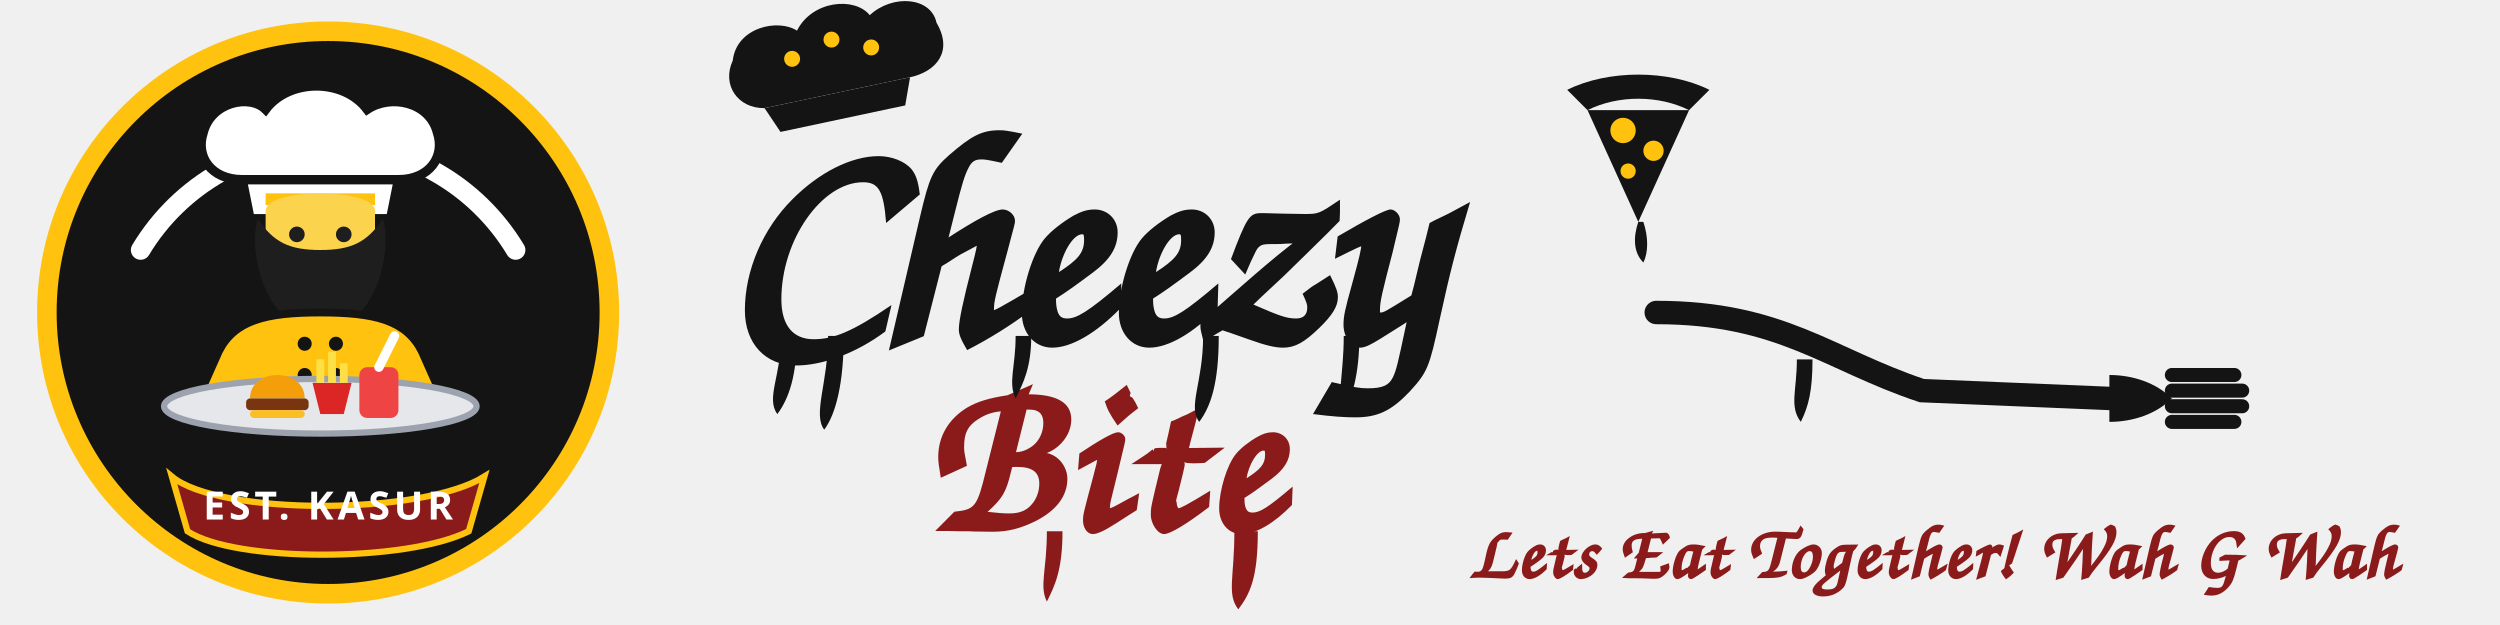
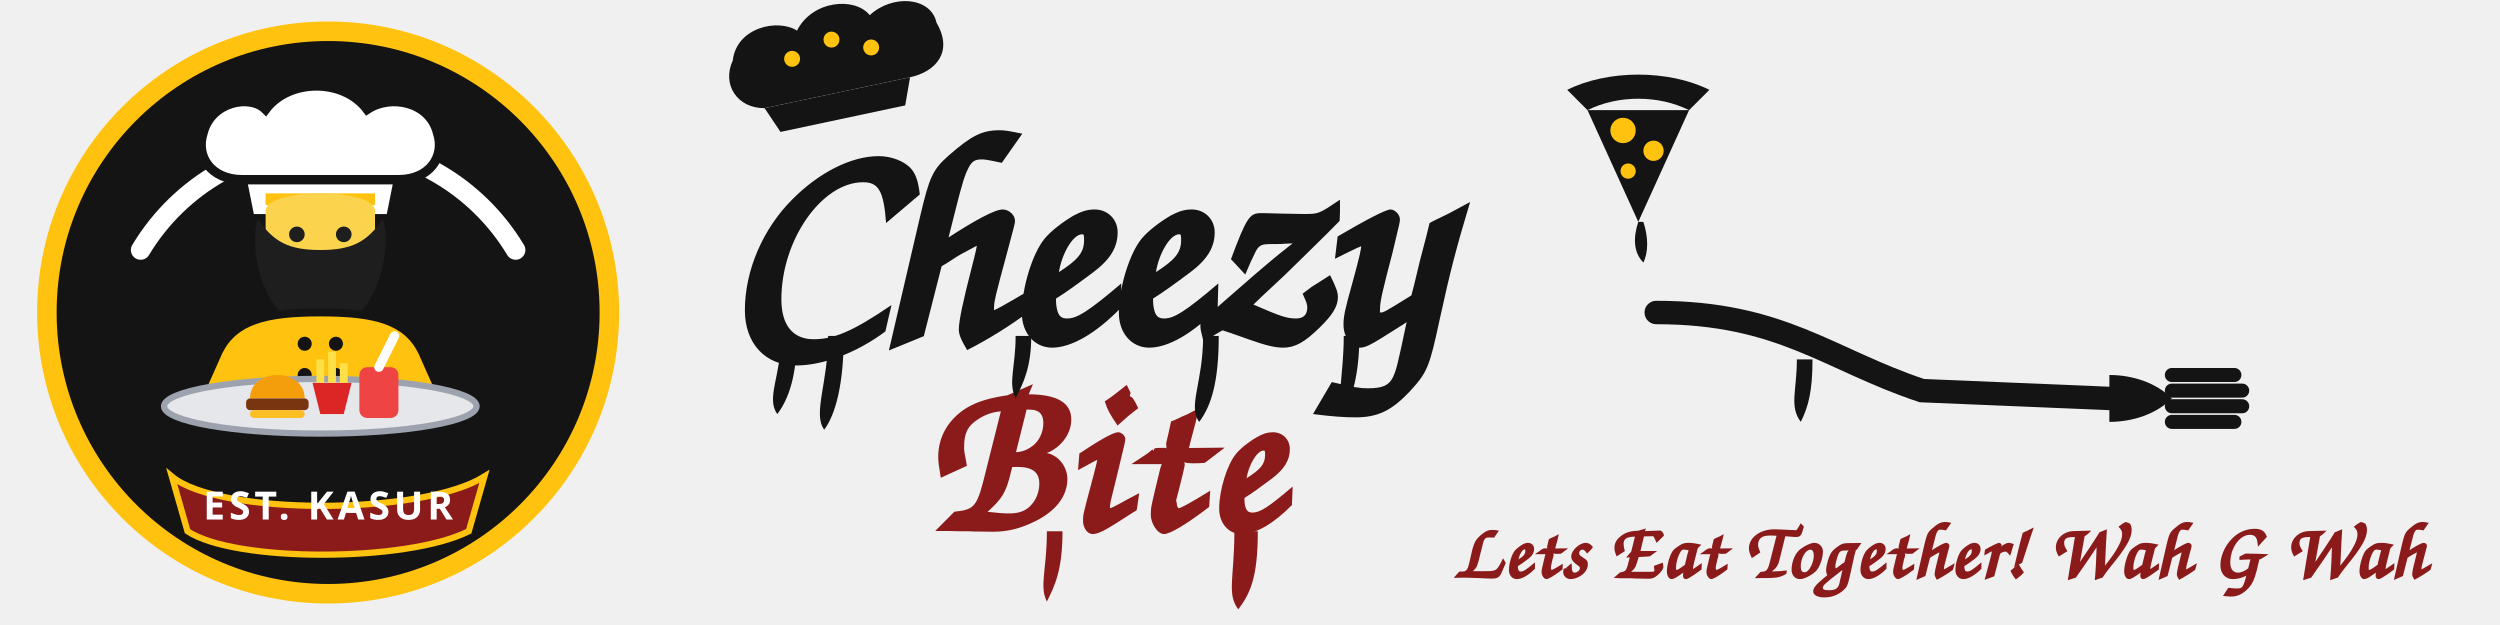
<svg xmlns="http://www.w3.org/2000/svg" viewBox="0 0 320 80" fill="none" width="100%" height="100%">
  <defs>
    <filter id="logoGlow" x="-20%" y="-20%" width="140%" height="140%">
-       <feDropShadow dx="1" dy="2" stdDeviation="1.5" flood-color="#000" flood-opacity="0.35" />
+       <feDropShadow dx="1" dy="1.5" stdDeviation="1" flood-color="#000" flood-opacity="0.25" />
    </filter>
-     <linearGradient id="yellowBg" x1="0%" y1="0%" x2="100%" y2="100%">
-       <stop offset="0%" stop-color="#FFC20E" />
-       <stop offset="100%" stop-color="#E5A700" />
-     </linearGradient>
  </defs>
  <g transform="translate(6, 4)">
    <circle cx="36" cy="36" r="36" fill="#141414" stroke="#FFC20E" stroke-width="2.5" />
    <path d="M12 28 A 28 28 0 0 1 60 28" stroke="#FFFFFF" stroke-width="2.5" stroke-linecap="round" fill="none" />
    <path d="M25 19 C21 19 19 16 20 13 C21 9 26 8 28 10 C31 6 38 6 41 10 C44 8 49 9 50 13 C51 16 49 19 45 19 Z" fill="#FFFFFF" stroke="#141414" stroke-width="1.2" />
    <path d="M25 19 L45 19 L44 24 L26 24 Z" fill="#FFFFFF" stroke="#141414" stroke-width="1.2" />
    <line x1="28" y1="21.5" x2="42" y2="21.5" stroke="#FFC20E" stroke-width="1.5" />
    <path d="M28 23 C28 20 42 20 42 23 L42 29 C42 34 38 37 35 37 C32 37 28 34 28 29 Z" fill="#FCD34D" />
    <path d="M27 24 C26 27 27 34 31 37 C33 38.5 37 38.5 39 37 C43 34 44 27 43 24 C41 27 39 28 35 28 C31 28 29 27 27 24 Z" fill="#1E1E1E" />
    <path d="M30 30 C32 29 35 31 35 31 C35 31 38 29 40 30 C41 31 40 33 38 32.5 C36 32 35 33 35 33 C35 33 34 32 32 32.5 C30 33 29 31 30 30 Z" fill="#1E1E1E" />
    <circle cx="32" cy="26" r="1" fill="#1E1E1E" />
    <circle cx="38" cy="26" r="1" fill="#1E1E1E" />
    <path d="M22 41 C24 37 28 36 35 36 C42 36 46 37 48 41 L52 50 L18 50 Z" fill="#FFC20E" stroke="#141414" stroke-width="1" />
    <circle cx="33" cy="40" r="0.9" fill="#141414" />
    <circle cx="37" cy="40" r="0.9" fill="#141414" />
    <circle cx="33" cy="44" r="0.9" fill="#141414" />
    <circle cx="37" cy="44" r="0.9" fill="#141414" />
    <ellipse cx="35" cy="48" rx="20" ry="3.5" fill="#E5E7EB" stroke="#9CA3AF" stroke-width="0.8" />
    <path d="M26 47 C26 43 33 43 33 47 Z" fill="#F59E0B" />
    <rect x="25.5" y="47" width="8" height="1.5" rx="0.5" fill="#78350F" />
    <rect x="26" y="48.5" width="7" height="1" rx="0.5" fill="#FBBF24" />
    <rect x="40" y="43" width="5" height="6.5" rx="1" fill="#EF4444" />
    <line x1="42.5" y1="43" x2="44.5" y2="39" stroke="#FFFFFF" stroke-width="1.2" stroke-linecap="round" />
    <path d="M34 45 L39 45 L38 49 L35 49 Z" fill="#DC2626" />
    <line x1="35" y1="45" x2="35" y2="42" stroke="#FDE047" stroke-width="1" />
    <line x1="36.5" y1="45" x2="36.5" y2="41" stroke="#FDE047" stroke-width="1" />
    <line x1="38" y1="45" x2="38" y2="42.5" stroke="#FDE047" stroke-width="1" />
    <path d="M16 57 C22 62 48 62 56 57 L54 64 C46 68 24 68 18 64 Z" fill="#8B1A1A" stroke="#FFC20E" stroke-width="0.8" />
    <text x="36" y="62.5" font-family="'Plus Jakarta Sans', sans-serif" font-weight="900" font-size="5" fill="#FFFFFF" text-anchor="middle" letter-spacing="0.5">EST. KASUR</text>
  </g>
  <g transform="translate(86, 0)">
    <g transform="translate(4, 3) rotate(-12) scale(0.68)">
      <path d="M8 18 C3 17 1 12 4 8 C6 2 14 2 17 5 C21 0 29 1 31 5 C36 2 43 4 43 9 C45 15 41 18 36 18 Z" fill="#141414" />
      <path d="M8 18 L36 18 L34 23 L10 23 Z" fill="#141414" />
      <circle cx="15" cy="10" r="1.5" fill="#FFC20E" />
      <circle cx="23" cy="8" r="1.5" fill="#FFC20E" />
      <circle cx="30" cy="11" r="1.5" fill="#FFC20E" />
    </g>
    <g transform="translate(112, 5) scale(0.65)">
      <path d="M4 10 C12 6 24 6 32 10 L28 14 C22 11 14 11 8 14 Z" fill="#141414" />
      <path d="M8 14 L28 14 L18 36 Z" fill="#141414" />
      <circle cx="15" cy="18" r="2.5" fill="#FFC20E" />
      <circle cx="21" cy="22" r="2" fill="#FFC20E" />
      <circle cx="16" cy="26" r="1.5" fill="#FFC20E" />
      <path d="M18 36 C17 39 17 42 19 44 C20 42 20 39 19 36 Z" fill="#141414" />
    </g>
    <text x="6" y="44" font-family="'Lilita One', 'Impact', cursive" font-size="38" font-weight="900" fill="#141414" letter-spacing="-0.5">
      Cheezy
    </text>
    <text x="32" y="68" font-family="'Lilita One', 'Impact', cursive" font-size="28" font-weight="900" fill="#8B1A1A" letter-spacing="1">
      Bite
    </text>
    <path d="M14 43 C14 48 12 51 13.5 53 C15 51 16 48 16 43 Z" fill="#141414" />
    <path d="M20 43 C20 49 18 53 19.5 55 C21 53 22 49 22 43 Z" fill="#141414" />
    <path d="M44 43 C44 47 43 49 44 51 C45 49 46 47 46 43 Z" fill="#141414" />
    <path d="M68 43 C68 49 66 52 67.5 54 C69 52 70 49 70 43 Z" fill="#141414" />
    <path d="M86 43 C86 48 85 51 86 53 C87 51 88 48 88 43 Z" fill="#141414" />
    <path d="M48 68 C48 73 47 75 48 77 C49 75 50 73 50 68 Z" fill="#8B1A1A" />
    <path d="M72 68 C72 74 71 76 72.5 78 C74 76 75 74 75 68 Z" fill="#8B1A1A" />
    <g transform="translate(132, 44)">
      <path d="M-6 -4 C10 -4 16 2 28 6 L52 7" stroke="#141414" stroke-width="3" stroke-linecap="round" fill="none" />
      <path d="M52 4 C55 4 58 5 60 7 C58 9 55 10 52 10 Z" fill="#141414" />
      <line x1="60" y1="4" x2="68" y2="4" stroke="#141414" stroke-width="1.8" stroke-linecap="round" />
      <line x1="60" y1="6" x2="69" y2="6" stroke="#141414" stroke-width="1.8" stroke-linecap="round" />
      <line x1="60" y1="8" x2="69" y2="8" stroke="#141414" stroke-width="1.8" stroke-linecap="round" />
      <line x1="60" y1="10" x2="68" y2="10" stroke="#141414" stroke-width="1.8" stroke-linecap="round" />
      <path d="M12 2 C12 6 11 8 12.5 10 C13.5 8 14 6 14 2 Z" fill="#141414" />
    </g>
-     <text x="102" y="74" font-family="'Plus Jakarta Sans', cursive, sans-serif" font-style="italic" font-weight="800" font-size="9.5" fill="#8B1A1A" letter-spacing="0.4">
+     <text x="100" y="74" font-family="'Plus Jakarta Sans', cursive, sans-serif" font-style="italic" font-weight="900" font-size="10" fill="#8B1A1A" letter-spacing="0.4">
      Lets Eat Together! Wah G Wah
    </text>
  </g>
</svg>
